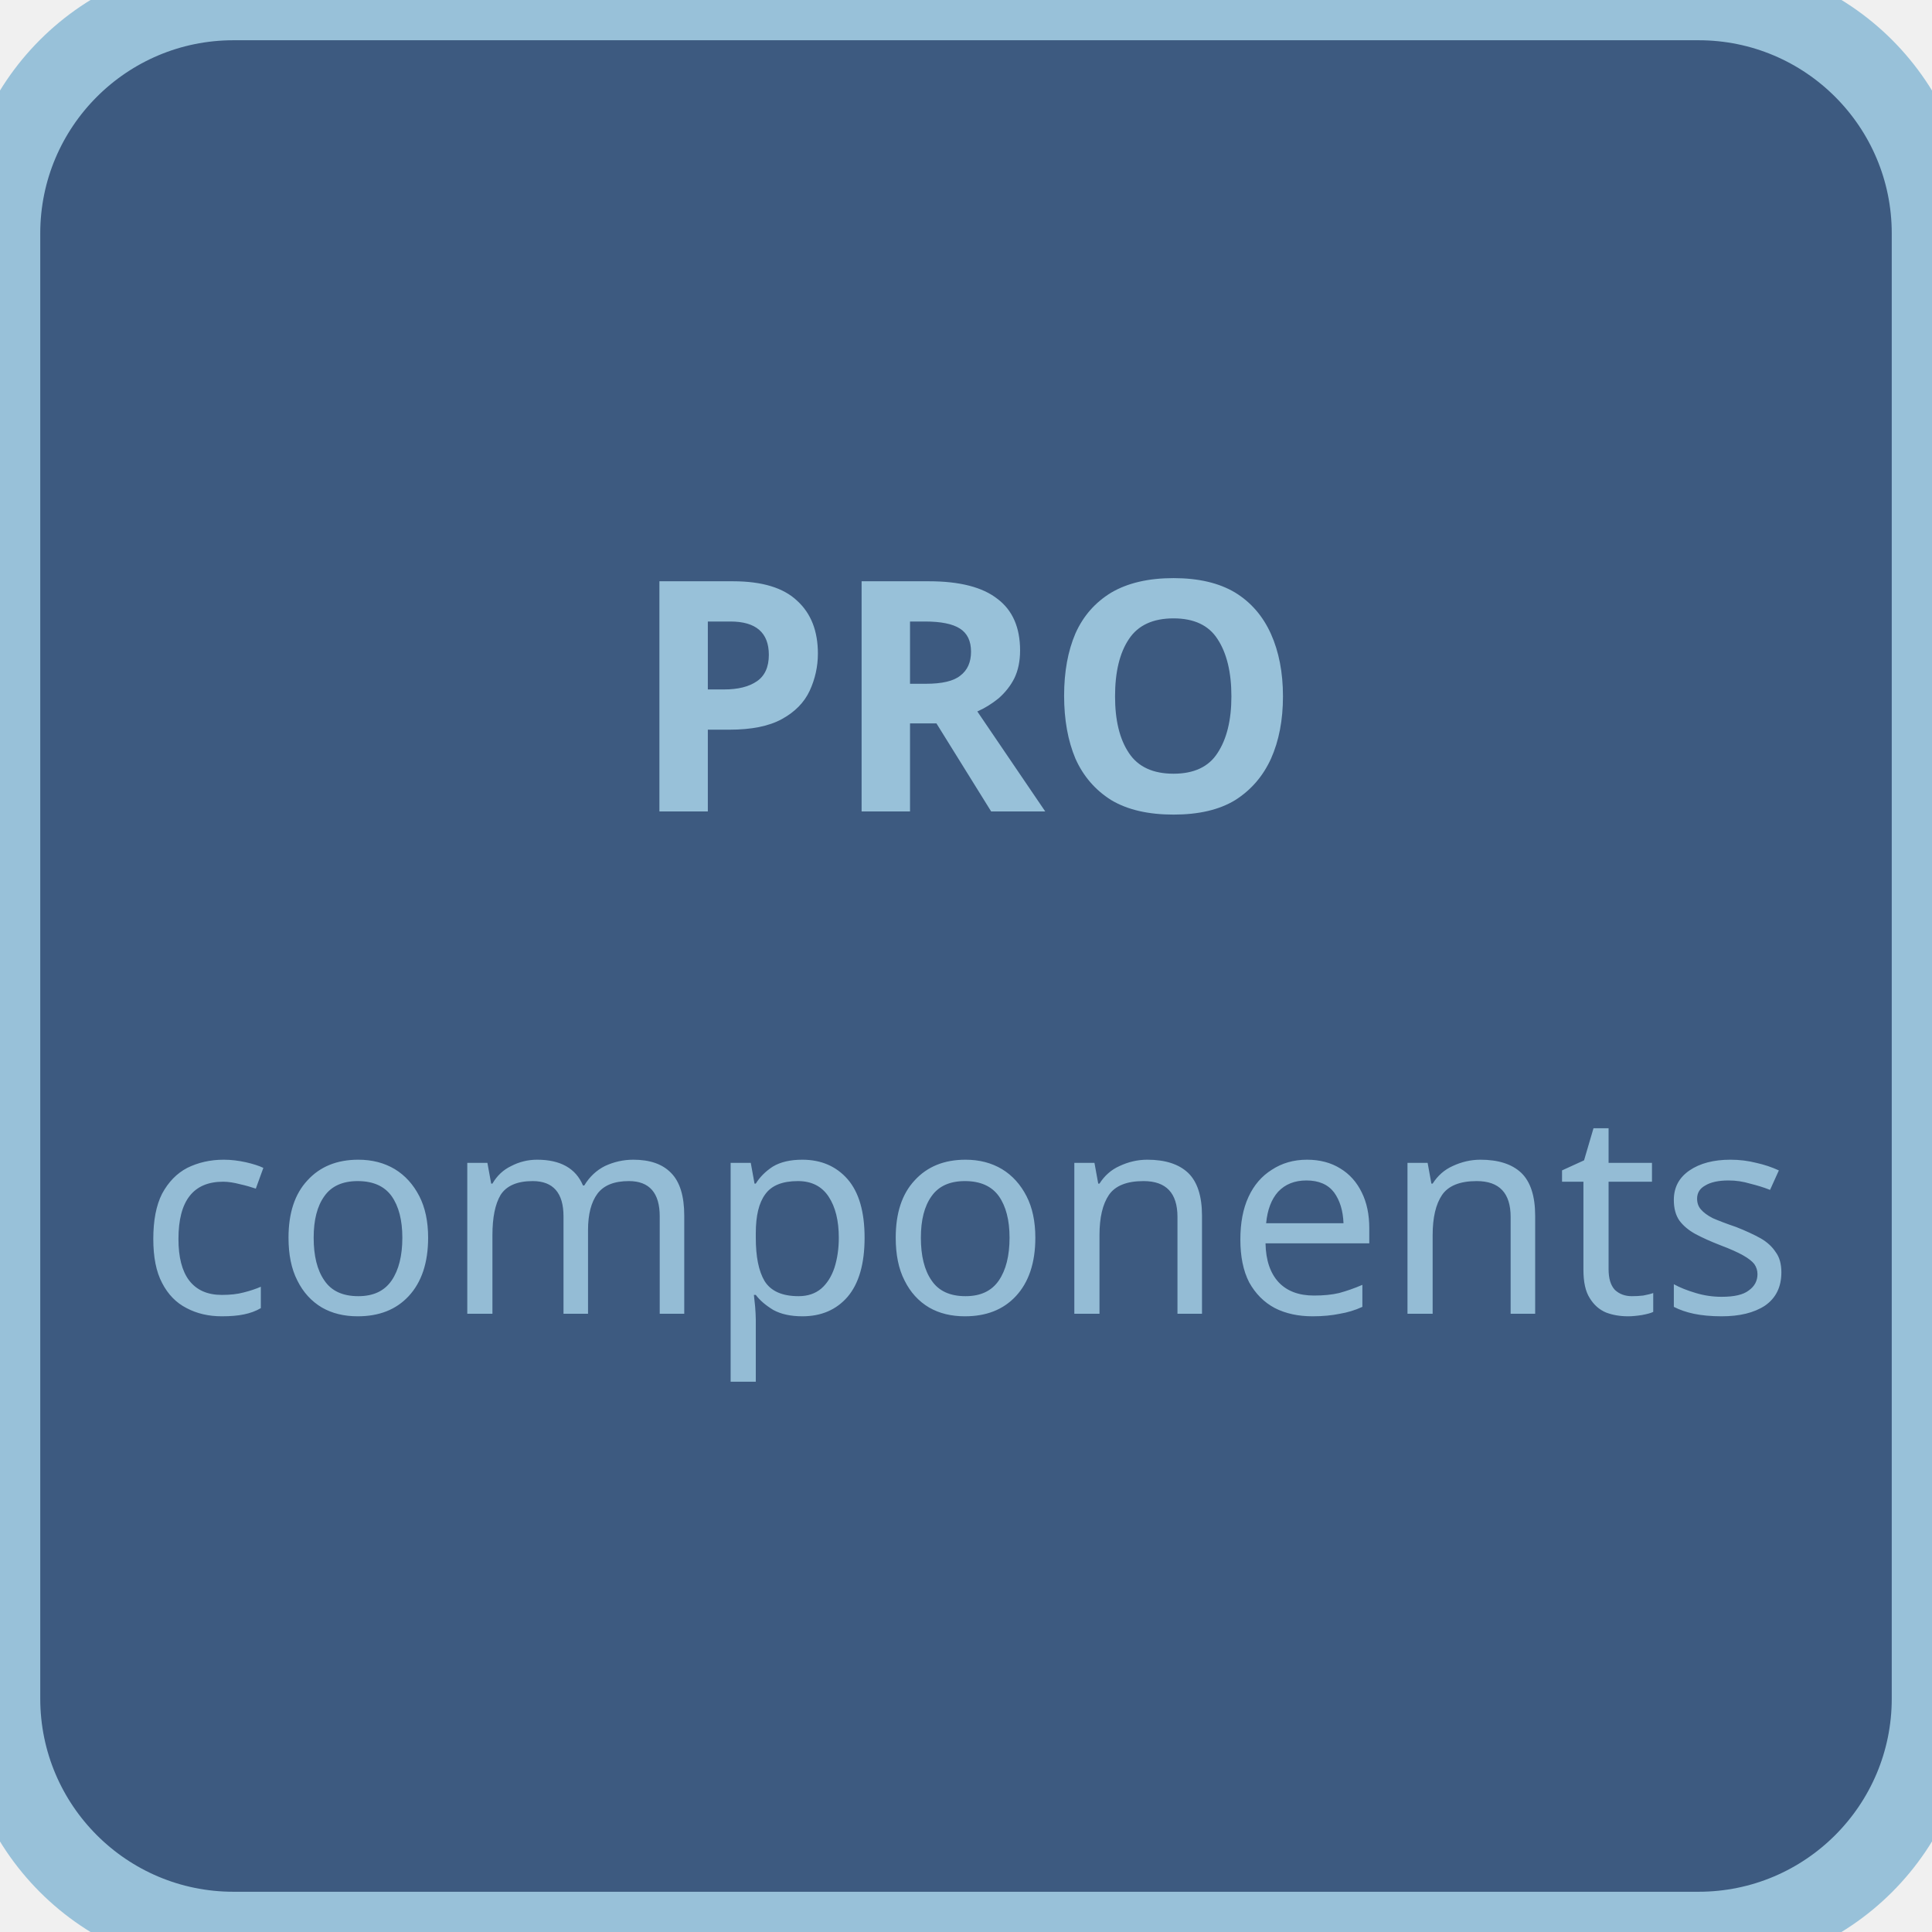
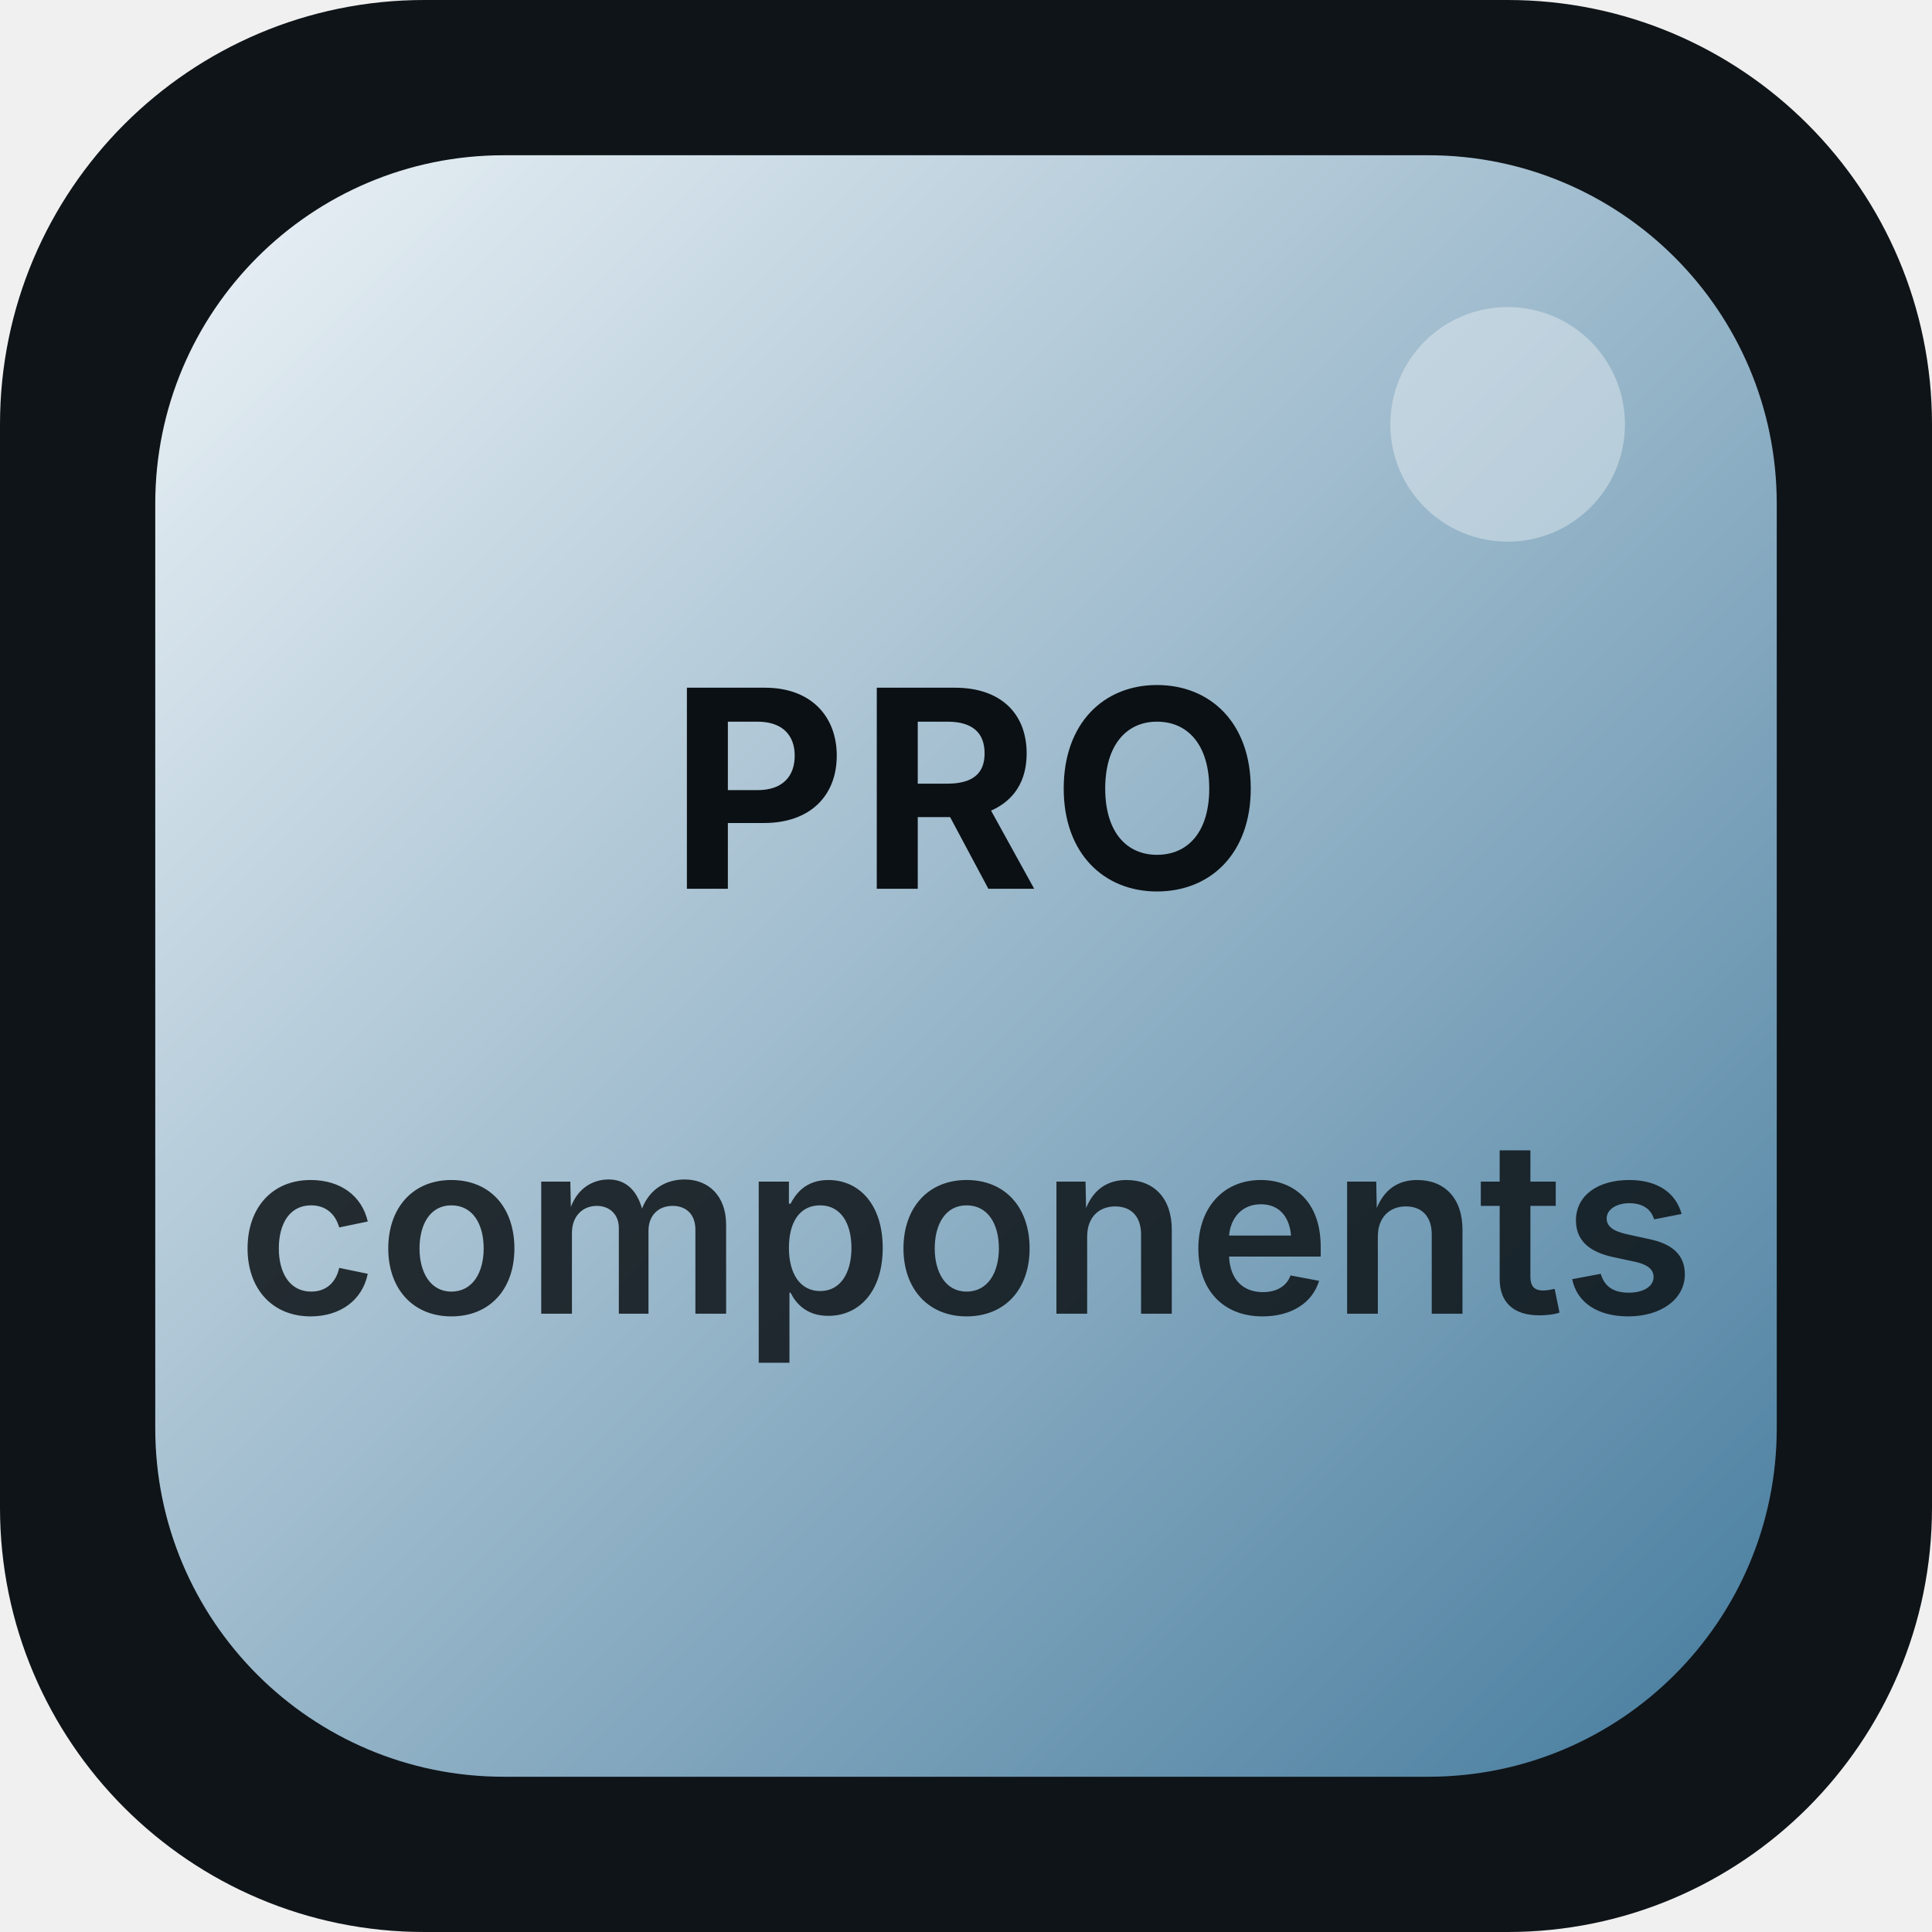
- <svg xmlns="http://www.w3.org/2000/svg" width="48" height="48" viewBox="0 0 48 48">
-   <rect width="48" height="48" rx="5.8" fill="#3d5a80" stroke="#98c1d9" stroke-width="2" />
-   <text x="50%" y="42%" text-anchor="middle" fill="#98c1d9" font-family="Segoe UI, sans-serif" font-size="8" font-weight="700">PRO</text>
-   <text x="50%" y="68%" text-anchor="middle" fill="#98c1d9" font-family="Segoe UI, sans-serif" font-size="7" opacity="0.95">components</text>
+ <svg xmlns="http://www.w3.org/2000/svg" width="56" height="56" viewBox="0 0 56 56">
+   <defs>
+     <linearGradient id="g" x1="0" y1="0" x2="1" y2="1">
+       <stop offset="0%" stop-color="#eef4f8" />
+       <stop offset="100%" stop-color="#457b9d" />
+     </linearGradient>
+   </defs>
+   <rect width="56" height="56" rx="12.3" fill="#0f1418" />
+   <rect x="4.5" y="4.5" width="47.0" height="47.0" rx="10.1" fill="url(#g)" />
+   <circle cx="43.7" cy="12.3" r="3.4" fill="#ffffff" opacity="0.35" />
+   <text x="50%" y="46%" text-anchor="middle" fill="#0b1014" font-family="Inter,Segoe UI,sans-serif" font-size="8" font-weight="700" letter-spacing="0.04em">PRO</text>
+   <text x="50%" y="68%" text-anchor="middle" fill="#0b1014" font-family="Inter,Segoe UI,sans-serif" font-size="7" font-weight="600" opacity="0.85">components</text>
</svg>
